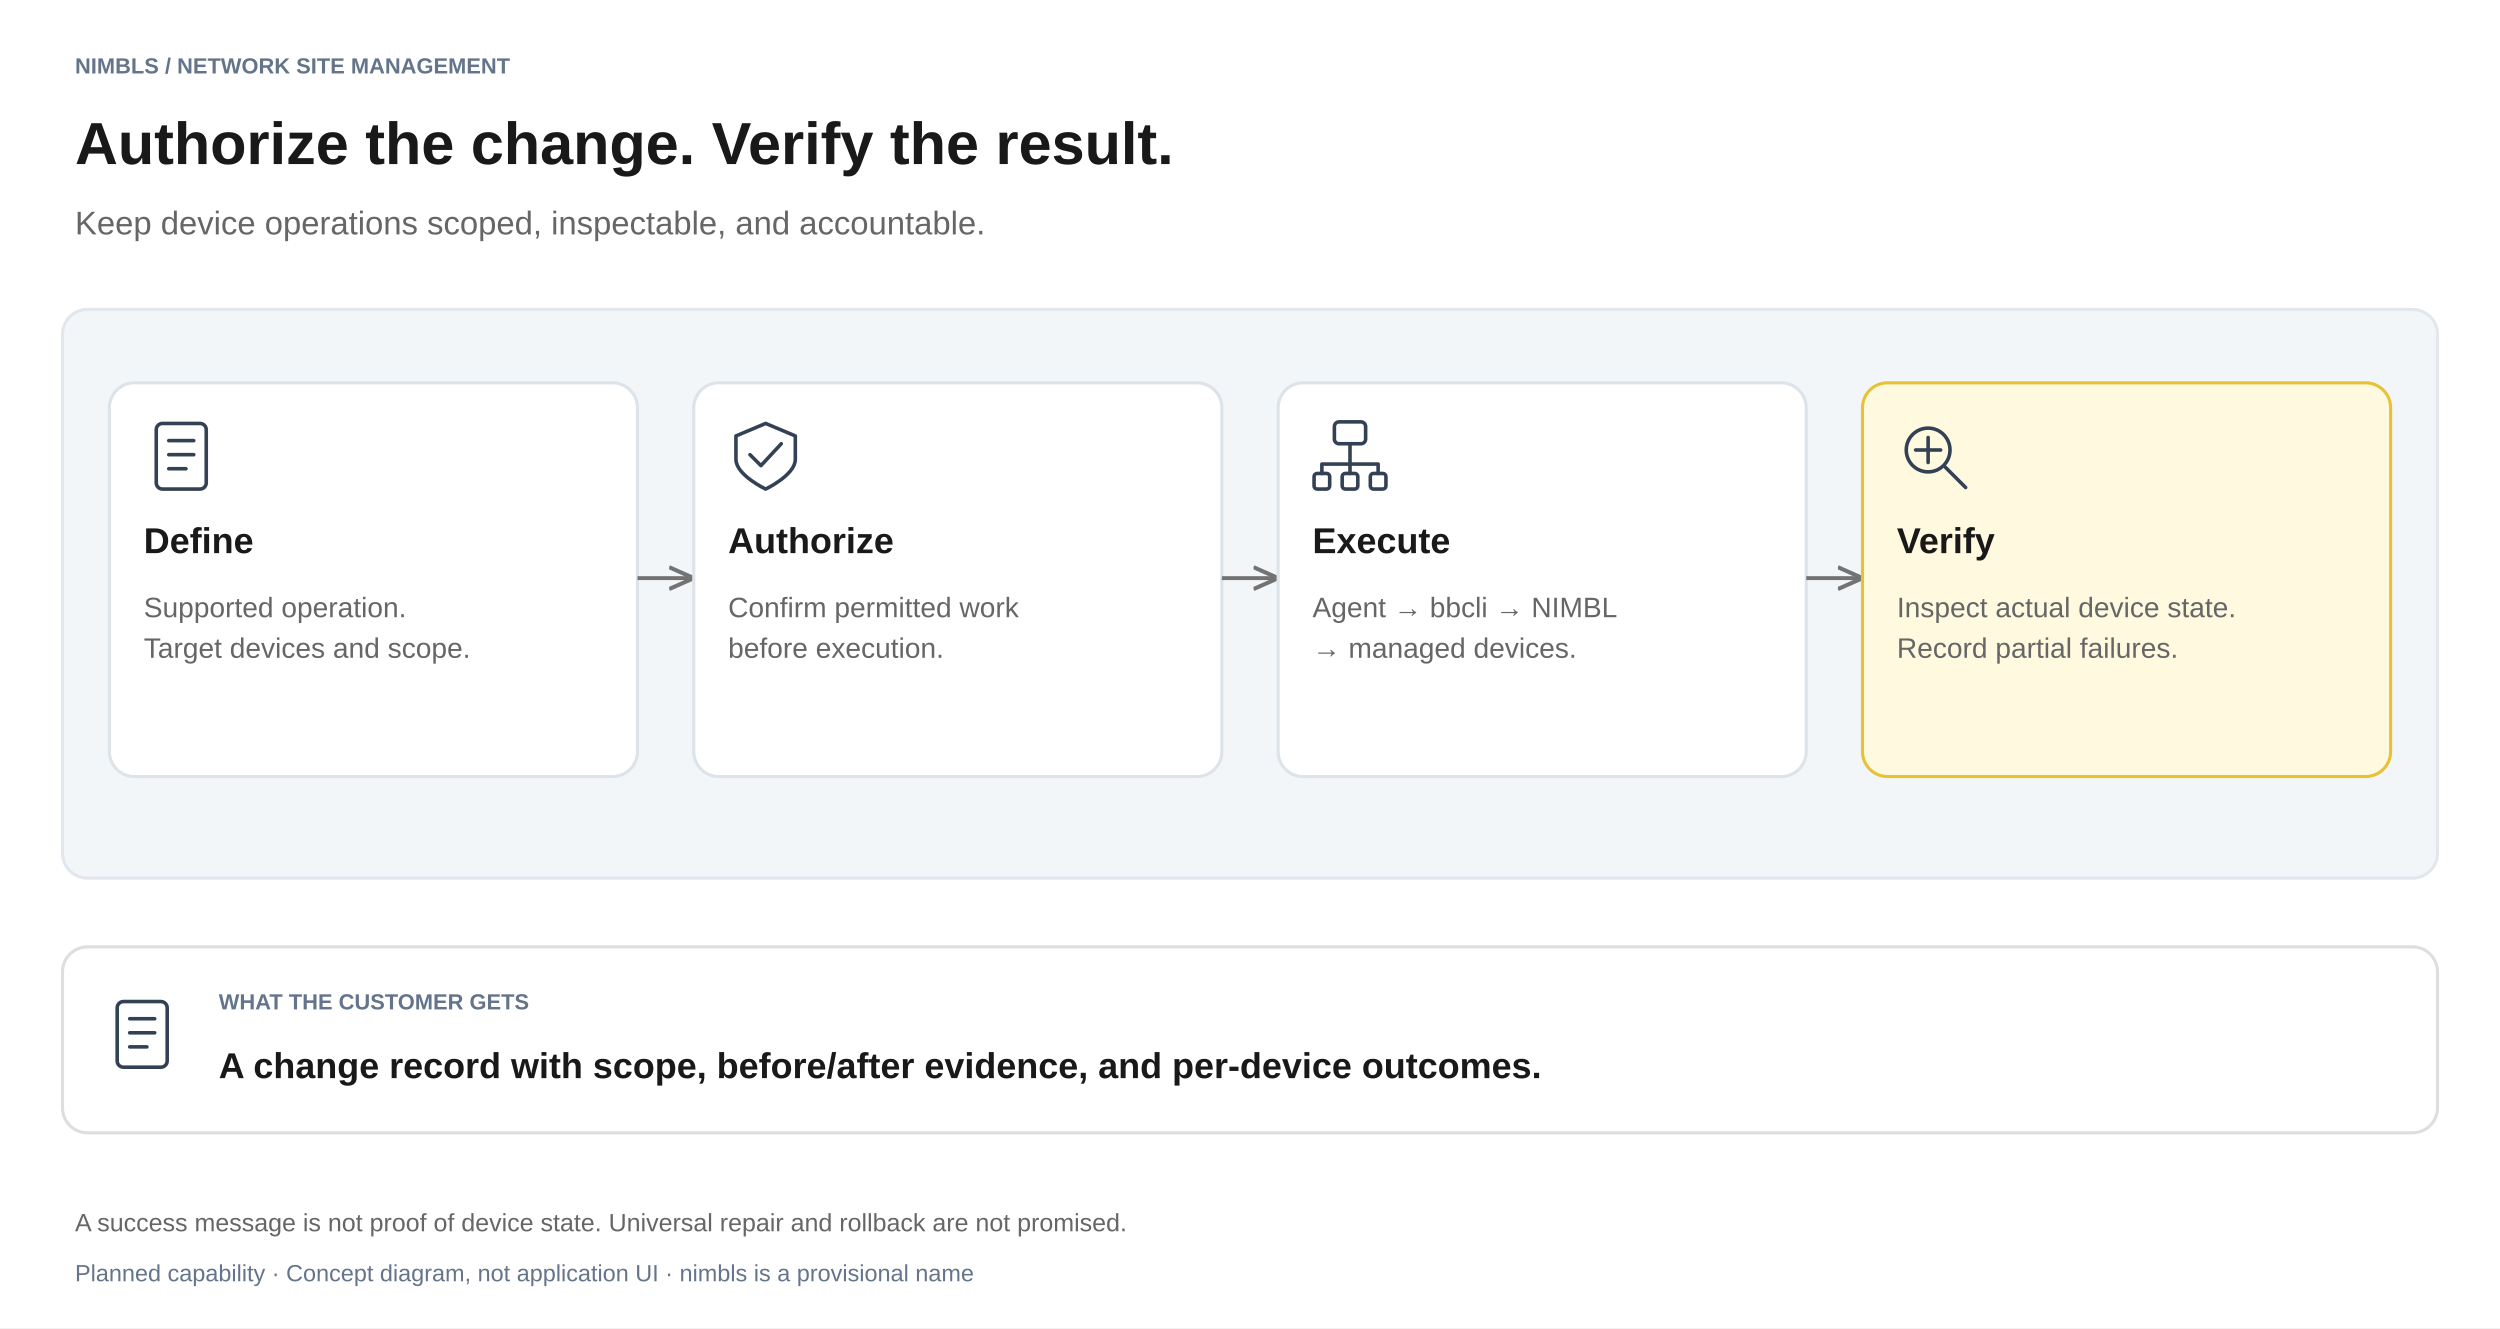
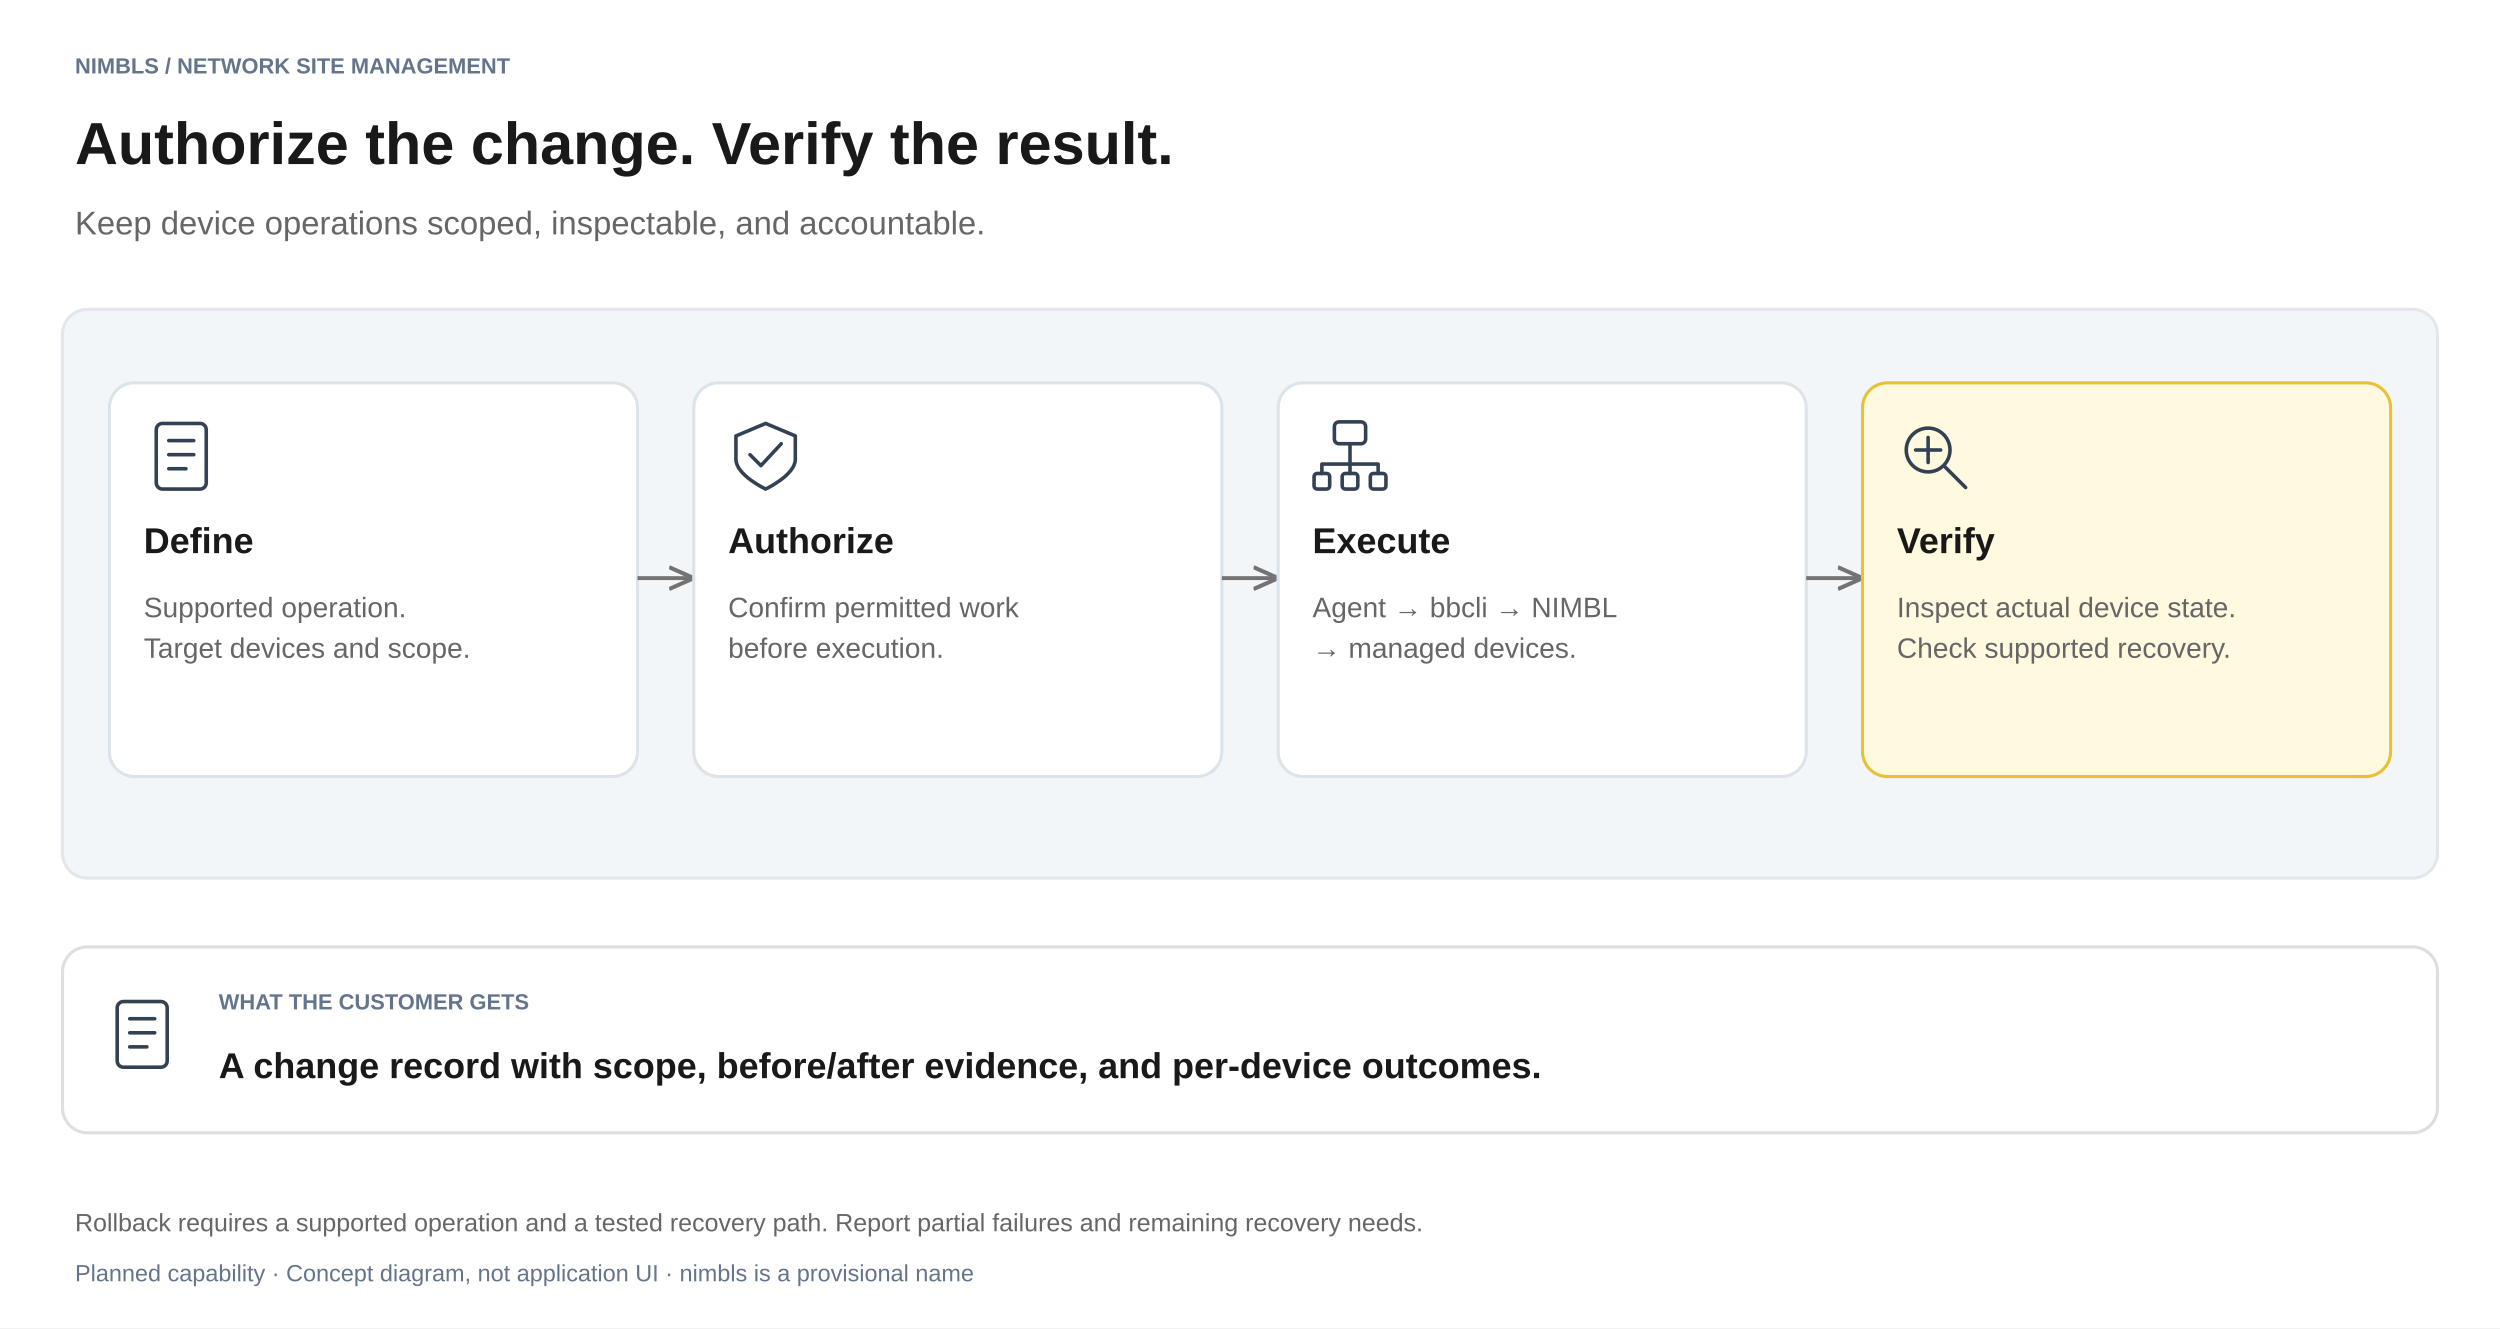
<svg xmlns="http://www.w3.org/2000/svg" width="1600" height="850" viewBox="0 0 1600 850" role="img" aria-labelledby="title">
  <defs>
    <marker id="arrow" viewBox="0 0 10 10" refX="9" refY="5" markerWidth="7" markerHeight="7" orient="auto">
      <path d="M0 1L9 5L0 9" fill="none" stroke="#737373" stroke-width="1.5" />
    </marker>
    <marker id="back" viewBox="0 0 10 10" refX="1" refY="5" markerWidth="7" markerHeight="7" orient="auto">
      <path d="M9 1L1 5L9 9" fill="none" stroke="#737373" stroke-width="1.5" />
    </marker>
  </defs>
  <rect width="1600" height="850" fill="white" />
  <g font-family="Arial,Helvetica,sans-serif">
    <text x="48" y="47" font-size="14" fill="#64748b" font-weight="700">NIMBLS / NETWORK SITE MANAGEMENT</text>
    <text x="48" y="105" font-size="38" fill="#191919" font-weight="700">Authorize the change. Verify the result.</text>
    <text x="48" y="150" font-size="21" fill="#666" font-weight="400">Keep device operations scoped, inspectable, and accountable.</text>
    <rect x="40" y="198" width="1520" height="364" rx="16" fill="#f3f6f9" stroke="#e1e7ed" stroke-width="2" />
    <rect x="70.0" y="245" width="338.0" height="252" rx="16" fill="#fff" stroke="#dce3e9" stroke-width="2" />
    <g transform="translate(92.0 268) scale(1)" fill="none" stroke="#334155" stroke-width="2.3" stroke-linecap="round" stroke-linejoin="round">
      <rect x="8" y="3" width="32" height="42" rx="4" />
      <path d="M16 14h16M16 23h16M16 32h11" />
    </g>
    <text x="92.0" y="354" font-size="23" fill="#191919" font-weight="700">Define</text>
    <text x="92.0" y="395" font-size="18" fill="#666" font-weight="400">Supported operation.</text>
    <text x="92.0" y="421" font-size="18" fill="#666" font-weight="400">Target devices and scope.</text>
    <path d="M408.0 370h36" fill="none" stroke="#737373" stroke-width="2.5" marker-end="url(#arrow)" />
    <rect x="444.0" y="245" width="338.0" height="252" rx="16" fill="#fff" stroke="#dce3e9" stroke-width="2" />
    <g transform="translate(466.0 268) scale(1)" fill="none" stroke="#334155" stroke-width="2.3" stroke-linecap="round" stroke-linejoin="round">
      <path d="M24 3 43 11v15c0 10-19 19-19 19S5 36 5 26V11Z" />
      <path d="m14 23 7 7 13-14" />
    </g>
    <text x="466.0" y="354" font-size="23" fill="#191919" font-weight="700">Authorize</text>
    <text x="466.0" y="395" font-size="18" fill="#666" font-weight="400">Confirm permitted work</text>
    <text x="466.0" y="421" font-size="18" fill="#666" font-weight="400">before execution.</text>
    <path d="M782.0 370h36" fill="none" stroke="#737373" stroke-width="2.5" marker-end="url(#arrow)" />
    <rect x="818.0" y="245" width="338.0" height="252" rx="16" fill="#fff" stroke="#dce3e9" stroke-width="2" />
    <g transform="translate(840.0 268) scale(1)" fill="none" stroke="#334155" stroke-width="2.3" stroke-linecap="round" stroke-linejoin="round">
      <rect x="14" y="2" width="20" height="14" rx="3" />
      <path d="M24 16v13M6 29h36M6 29v6m18-6v6m18-6v6" />
      <rect x="1" y="35" width="10" height="10" rx="2" />
      <rect x="19" y="35" width="10" height="10" rx="2" />
      <rect x="37" y="35" width="10" height="10" rx="2" />
    </g>
    <text x="840.0" y="354" font-size="23" fill="#191919" font-weight="700">Execute</text>
    <text x="840.0" y="395" font-size="18" fill="#666" font-weight="400">Agent → bbcli → NIMBL</text>
    <text x="840.0" y="421" font-size="18" fill="#666" font-weight="400">→ managed devices.</text>
    <path d="M1156.0 370h36" fill="none" stroke="#737373" stroke-width="2.5" marker-end="url(#arrow)" />
    <rect x="1192.0" y="245" width="338.0" height="252" rx="16" fill="#fff9df" stroke="#e8c236" stroke-width="2" />
    <g transform="translate(1214.0 268) scale(1)" fill="none" stroke="#334155" stroke-width="2.3" stroke-linecap="round" stroke-linejoin="round">
      <circle cx="20" cy="20" r="14" />
      <path d="m31 31 13 13M12 20h16m-8-8v16" />
    </g>
    <text x="1214.0" y="354" font-size="23" fill="#191919" font-weight="700">Verify</text>
    <text x="1214.0" y="395" font-size="18" fill="#666" font-weight="400">Inspect actual device state.</text>
-     <text x="1214.0" y="421" font-size="18" fill="#666" font-weight="400">Record partial failures.</text>
+     <text x="1214.0" y="421" font-size="18" fill="#666" font-weight="400">Check supported recovery.</text>
    <rect x="40" y="606" width="1520" height="119" rx="16" fill="#fff" stroke="#dedede" stroke-width="2" />
    <g transform="translate(67 638) scale(1)" fill="none" stroke="#334155" stroke-width="2.3" stroke-linecap="round" stroke-linejoin="round">
      <rect x="8" y="3" width="32" height="42" rx="4" />
      <path d="M16 14h16M16 23h16M16 32h11" />
    </g>
    <text x="140" y="646" font-size="14" fill="#64748b" font-weight="700">WHAT THE CUSTOMER GETS</text>
    <text x="140" y="690" font-size="23" fill="#191919" font-weight="700">A change record with scope, before/after evidence, and per-device outcomes.</text>
-     <text x="48" y="788" font-size="16" fill="#666" font-weight="400">A success message is not proof of device state. Universal repair and rollback are not promised.</text>
+     <text x="48" y="788" font-size="16" fill="#666" font-weight="400">Rollback requires a supported operation and a tested recovery path. Report partial failures and remaining recovery needs.</text>
    <text x="48" y="820" font-size="15" fill="#64748b" font-weight="400">Planned capability · Concept diagram, not application UI · nimbls is a provisional name</text>
  </g>
</svg>
